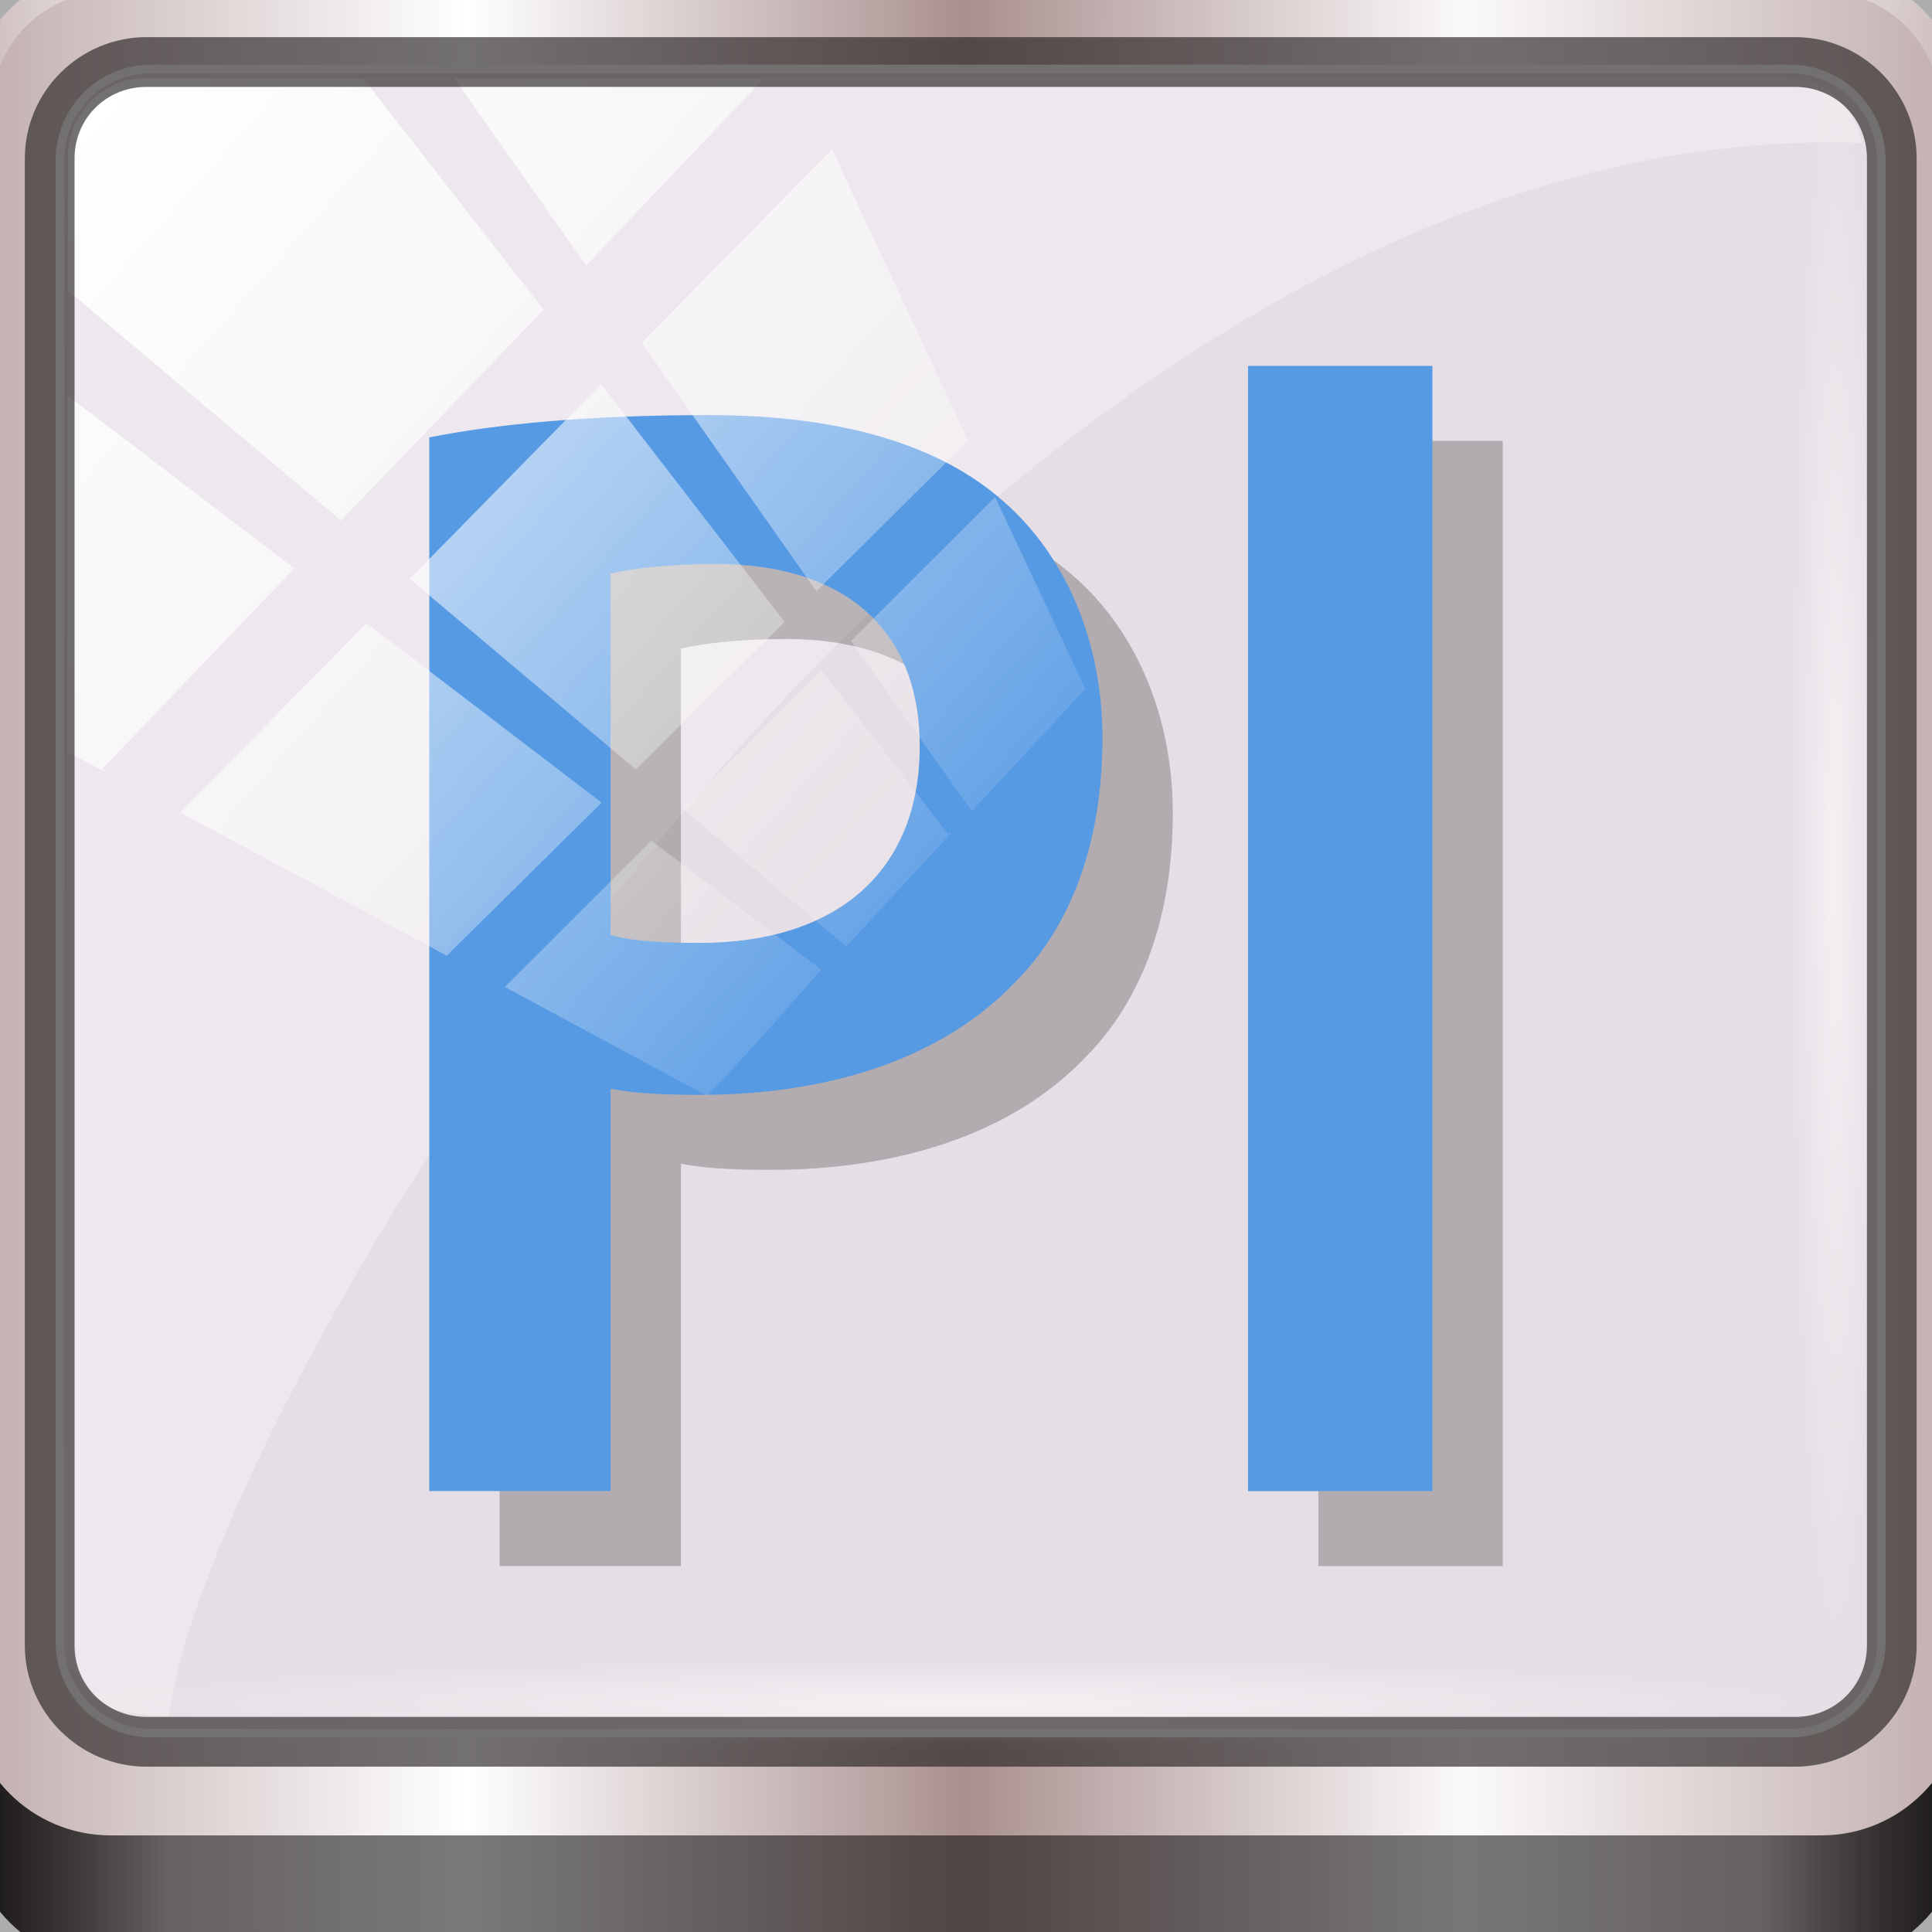
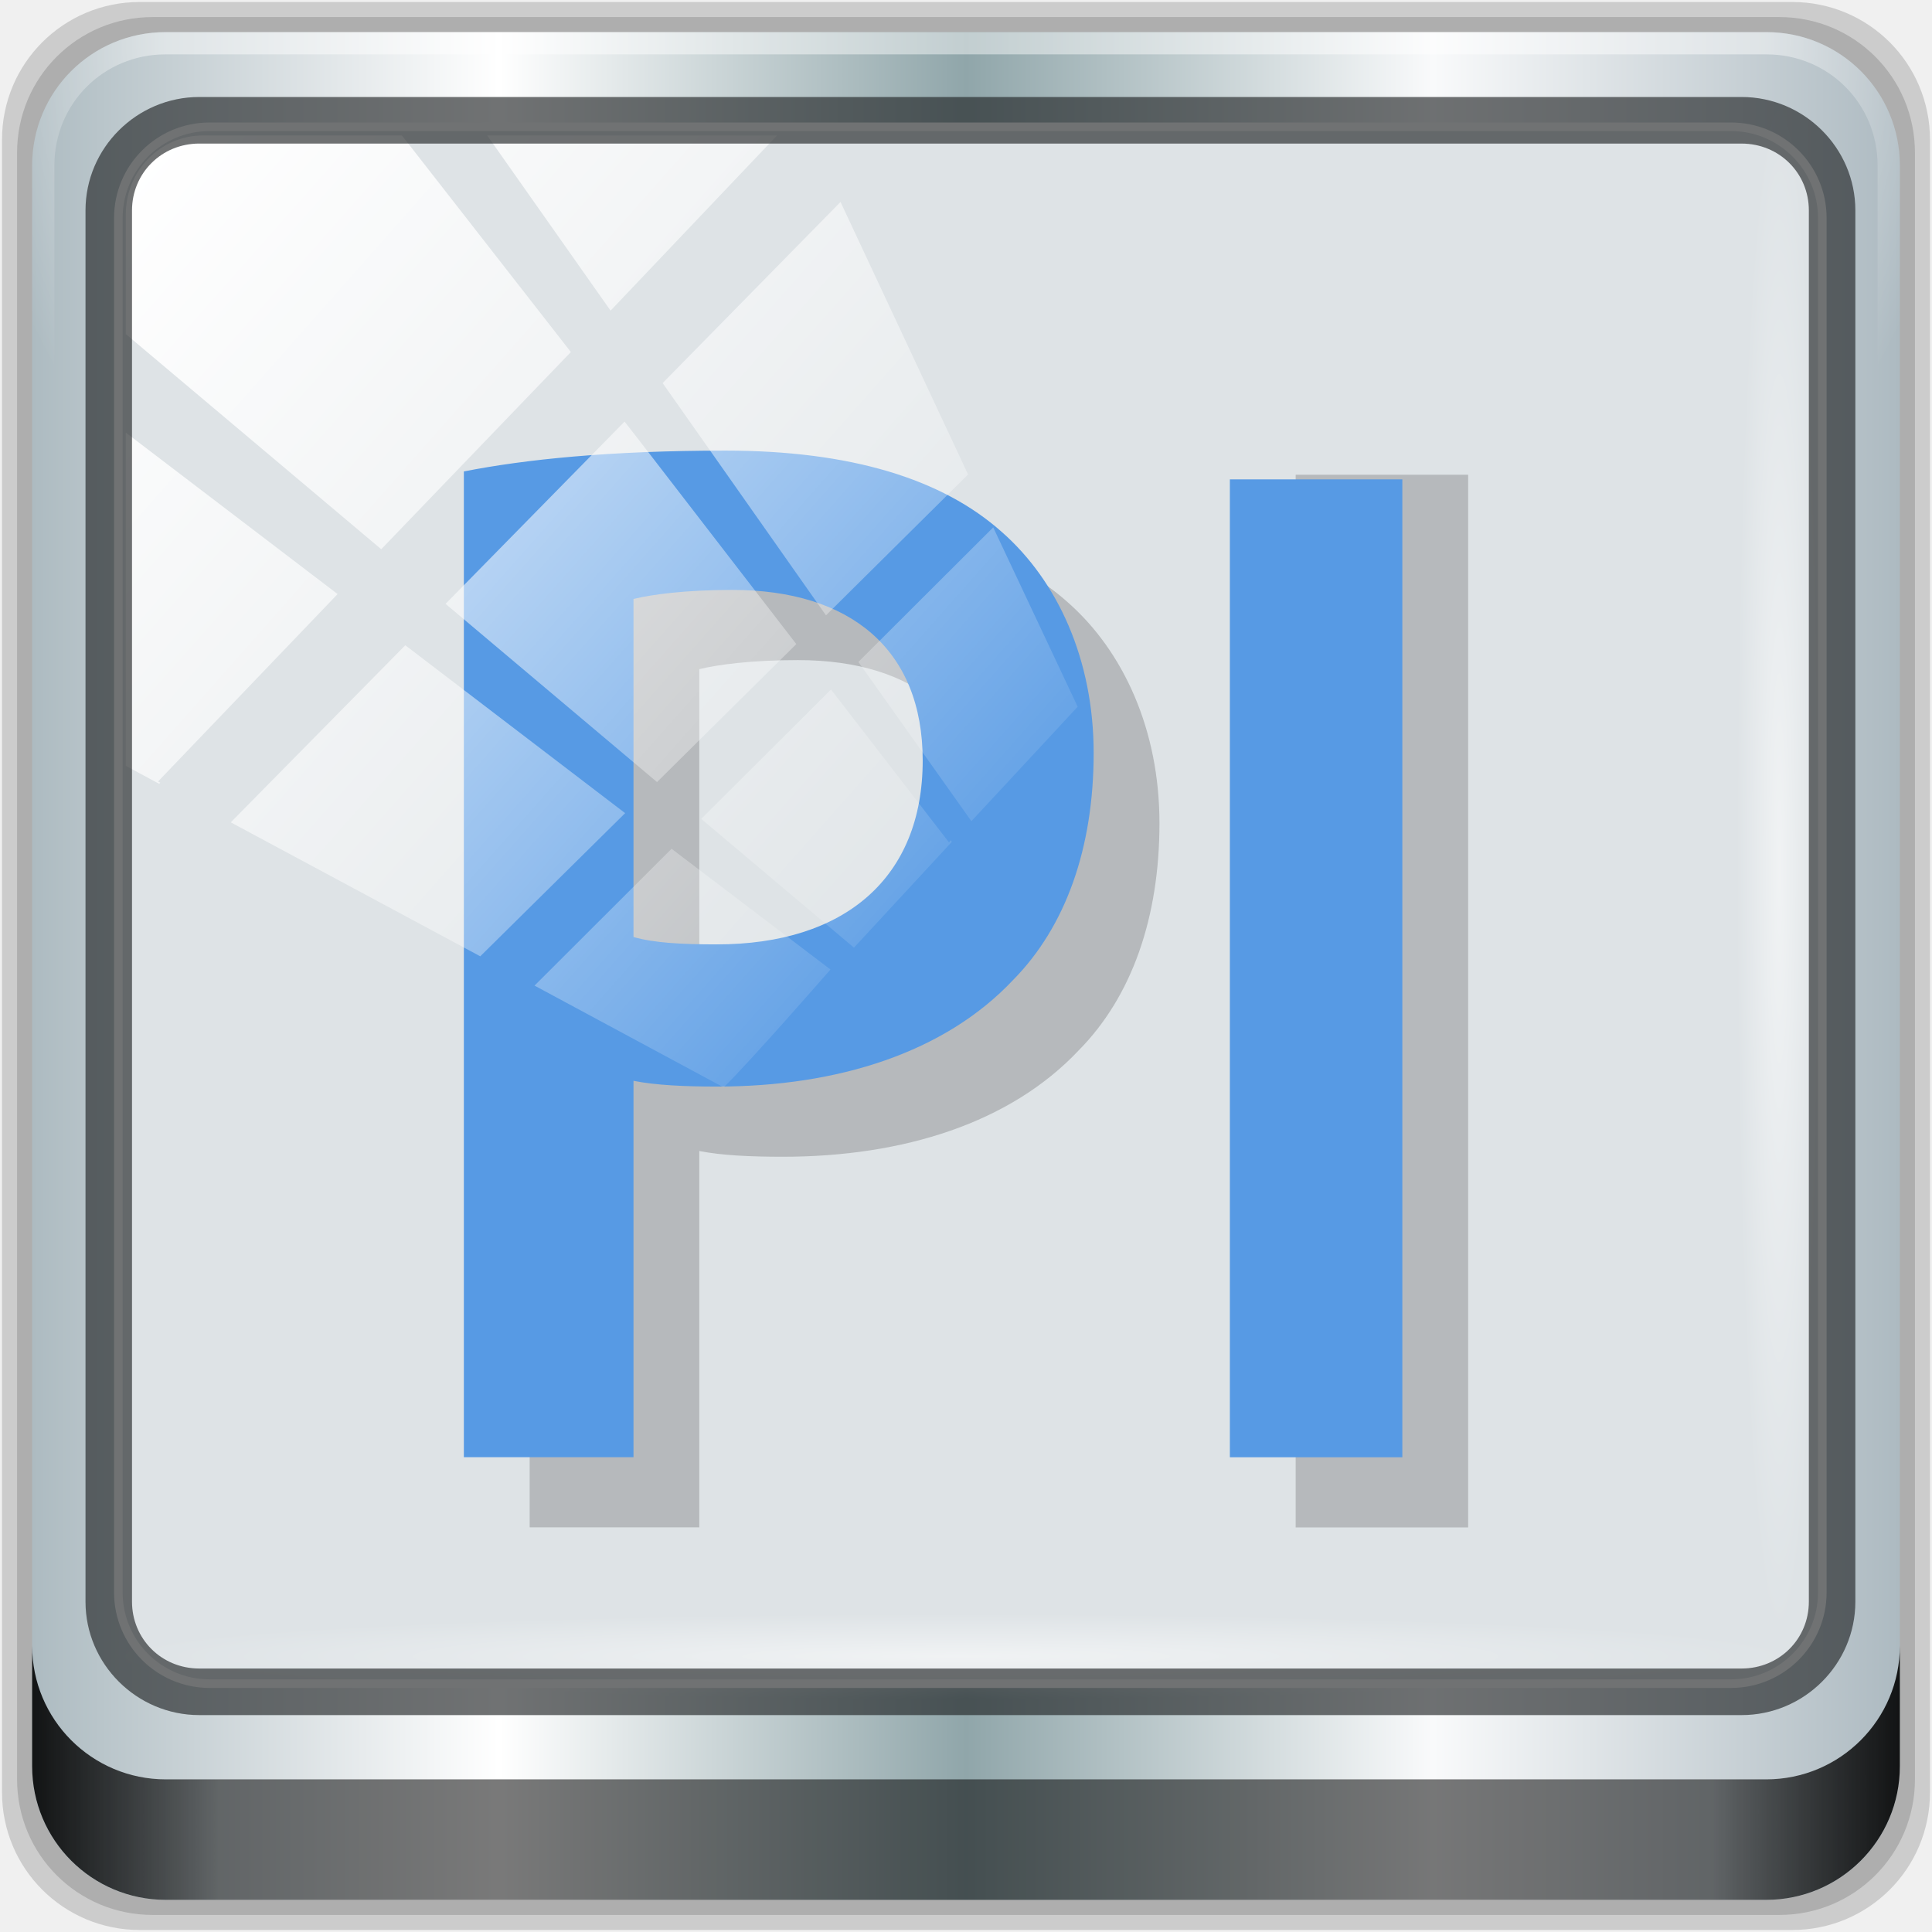
<svg xmlns="http://www.w3.org/2000/svg" xmlns:xlink="http://www.w3.org/1999/xlink" viewBox="0 0 96 96" version="1.1" id="svg61" width="96" height="96">
  <defs id="defs7">
    <linearGradient id="linearGradient3764" x1="1" x2="47" gradientUnits="userSpaceOnUse" gradientTransform="rotate(-90,24,24)">
      <stop style="stop-color:#2d3a7b;stop-opacity:1" id="stop2" />
      <stop offset="1" style="stop-color:#334189;stop-opacity:1" id="stop4" />
    </linearGradient>
    <linearGradient gradientTransform="rotate(-90,24,24)" gradientUnits="userSpaceOnUse" x2="47" x1="1" id="linearGradient3764-3">
      <stop id="stop7" style="stop-color:#505050;stop-opacity:1" />
      <stop id="stop9" style="stop-color:#5a5a5a;stop-opacity:1" offset="1" />
    </linearGradient>
    <radialGradient gradientTransform="translate(-56.33898,76.67797)" gradientUnits="userSpaceOnUse" r="8" cy="23" cx="31" id="radialGradient4187">
      <stop id="stop12" style="stop-color:#e36b5d;stop-opacity:1" />
      <stop id="stop14" style="stop-color:#e05b4c;stop-opacity:1" offset="1" />
    </radialGradient>
    <radialGradient gradientTransform="translate(-56.33898,76.67797)" gradientUnits="userSpaceOnUse" r="8" cy="29" cx="22" id="radialGradient4195">
      <stop id="stop17" style="stop-color:#7070d0;stop-opacity:1" />
      <stop id="stop19" style="stop-color:#6161cb;stop-opacity:1" offset="1" />
    </radialGradient>
    <radialGradient gradientTransform="translate(-56.33898,76.67797)" gradientUnits="userSpaceOnUse" r="8" cy="19" cx="20" id="radialGradient4203">
      <stop id="stop22" style="stop-color:#32e647;stop-opacity:1" />
      <stop id="stop24" style="stop-color:#20e437;stop-opacity:1" offset="1" />
    </radialGradient>
-     <linearGradient y2="47" x2="90" y1="47" x1="6" gradientTransform="matrix(1.107143,0,0,1.107143,2.9011,-18.70127)" gradientUnits="userSpaceOnUse" id="linearGradient4071" xlink:href="#linearGradient6139-0" />
+     <linearGradient y2="47" x2="90" y1="47" x1="6" gradientTransform="matrix(1.023643,0,0,1.023643,10.52919,-18.39691)" gradientUnits="userSpaceOnUse" id="linearGradient4071" xlink:href="#linearGradient6139-0" />
    <linearGradient id="linearGradient6139-0">
-       <stop style="stop-color:#c1adad;stop-opacity:1;" offset="0" id="stop6141-2" />
+       <stop style="stop-color:#adbbc1;stop-opacity:1" offset="0" id="stop6141-2" />
      <stop id="stop6151-0" offset="0.25" style="stop-color:#ffffff;stop-opacity:1;" />
-       <stop id="stop6147-1" offset="0.5" style="stop-color:#aa9090;stop-opacity:1;" />
-       <stop style="stop-color:#fbf9f9;stop-opacity:1;" offset="0.75" id="stop6149-4" />
-       <stop style="stop-color:#c1adad;stop-opacity:1;" offset="1" id="stop6143-4" />
+       <stop id="stop6147-1" offset="0.5" style="stop-color:#90a6aa;stop-opacity:1" />
+       <stop style="stop-color:#f9fafb;stop-opacity:1" offset="0.75" id="stop6149-4" />
+       <stop style="stop-color:#adbac1;stop-opacity:1" offset="1" id="stop6143-4" />
    </linearGradient>
    <linearGradient id="linearGradient556">
      <stop offset="0" style="stop-color:#ffffff;stop-opacity:1" id="stop557" />
      <stop offset="1" style="stop-color:#d2d2d2;stop-opacity:1;" id="stop558" />
    </linearGradient>
    <radialGradient xlink:href="#linearGradient4091-0-3-0-7" id="radialGradient7430-4" gradientUnits="userSpaceOnUse" gradientTransform="matrix(-1.072173,0,0,-0.8750202,199.4643,-19.12555)" cx="48" cy="-27" fx="48" fy="-27" r="42" />
    <linearGradient id="linearGradient4091-0-3-0-7">
      <stop id="stop4093-3-6-4-2" offset="0" style="stop-color:#ffffff;stop-opacity:1;" />
      <stop style="stop-color:#ffffff;stop-opacity:1;" offset="0.8" id="stop4099-6-1-8-3" />
      <stop id="stop4095-1-0-7-9" offset="1" style="stop-color:#ffffff;stop-opacity:0;" />
    </linearGradient>
-     <linearGradient gradientUnits="userSpaceOnUse" y2="88.172" x2="94.5" y1="88.172" x1="1.5" id="linearGradient4129" xlink:href="#linearGradient3832-0-6-1-1" gradientTransform="translate(8.043956,-14.66556)" />
+     <linearGradient gradientUnits="userSpaceOnUse" y2="88.172" x2="94.5" y1="88.172" x1="1.5" id="linearGradient4129" xlink:href="#linearGradient3832-0-6-1-1" gradientTransform="matrix(0.924581,0,0,0.924581,15.28418,-14.66556)" />
    <linearGradient id="linearGradient3832-0-6-1-1">
      <stop id="stop3834-6-3-7-1" offset="0" style="stop-color:#000000;stop-opacity:1;" />
      <stop style="stop-color:#000000;stop-opacity:0.588;" offset="0.1" id="stop3872-2-4" />
      <stop id="stop3844-6-2-7-6" offset="0.9" style="stop-color:#000000;stop-opacity:0.588;" />
      <stop id="stop3836-5-0-2-9" offset="1" style="stop-color:#000000;stop-opacity:1;" />
    </linearGradient>
-     <radialGradient xlink:href="#linearGradient3737" id="radialGradient7462-1" gradientUnits="userSpaceOnUse" gradientTransform="matrix(0.9751338,0,0,0.04919072,41.94265,65.50114)" cx="13.948" cy="44.893" fx="13.948" fy="44.893" r="43.199" />
+     <radialGradient xlink:href="#linearGradient3737" id="radialGradient7462-1" gradientUnits="userSpaceOnUse" gradientTransform="matrix(0.9015902,0,0,0.04548081,46.62627,59.45504)" cx="13.948" cy="44.893" fx="13.948" fy="44.893" r="43.199" />
    <linearGradient id="linearGradient3737">
      <stop id="stop3739" style="stop-color:#ffffff;stop-opacity:1" offset="0" />
      <stop id="stop3741" style="stop-color:#ffffff;stop-opacity:0" offset="1" />
    </linearGradient>
-     <radialGradient xlink:href="#linearGradient3737" id="radialGradient7464-8" gradientUnits="userSpaceOnUse" gradientTransform="matrix(0.8883266,0,0,0.04919072,16.06893,-98.75226)" cx="13.948" cy="44.893" fx="13.948" fy="44.893" r="43.199" />
+     <radialGradient xlink:href="#linearGradient3737" id="radialGradient7464-8" gradientUnits="userSpaceOnUse" gradientTransform="matrix(0.8213299,0,0,0.04548081,13.75097,-99.15136)" cx="13.948" cy="44.893" fx="13.948" fy="44.893" r="43.199" />
    <linearGradient y2="7.017" x2="45.448" y1="92.54" x1="45.448" gradientTransform="scale(1.005865,0.994169)" gradientUnits="userSpaceOnUse" id="linearGradient4740" xlink:href="#ButtonShadow" />
    <linearGradient x1="45.448" y1="92.54" x2="45.448" y2="7.017" id="ButtonShadow" gradientUnits="userSpaceOnUse" gradientTransform="scale(1.005865,0.994169)">
      <stop id="stop3750" style="stop-color:#000000;stop-opacity:1" offset="0" />
      <stop id="stop3752" style="stop-color:#000000;stop-opacity:0.588" offset="1" />
    </linearGradient>
    <filter style="color-interpolation-filters:sRGB" id="filter3174-3-13">
      <feGaussianBlur stdDeviation="1.71" id="feGaussianBlur3176-6-1" />
    </filter>
    <linearGradient y2="14.514" x2="50.528" y1="-28.642" x1="2.771" gradientUnits="userSpaceOnUse" id="linearGradient4767" xlink:href="#linearGradient3737" />
    <clipPath id="clipPath4156-4-2" clipPathUnits="userSpaceOnUse">
      <path id="path4158-0-4" d="m 27.046,-55.695 -14.214,13.321 h 0.061 l 15.653,21.771 10.231,-10.546 C 38.562,-32.302 27.468,-54.819 27.046,-55.695 Z M 9.647,-39.383 -5.241,-25.321 15.988,-7.806 26.372,-18.383 Z m 31.491,12.951 -9.741,9.714 8.945,12.458 7.781,-7.555 z m -49.84,4.379 -13.754,12.982 26.283,13.846 0.061,-0.062 -0.123,-0.062 L 13.599,-5.401 -8.702,-22.053 Z m 38.015,7.401 -9.803,9.775 11.579,9.559 7.628,-7.401 -8.669,-11.009 z m 20.187,5.674 -7.383,7.216 6.188,8.542 5.82,-6.137 z m -32.195,6.322 -9.557,9.498 13.662,7.185 7.934,-7.678 z m 23.312,2.374 -7.107,6.938 8.363,6.907 5.361,-5.674 -0.061,-0.092 -0.092,0.123 -6.464,-8.203 z m -8.73,8.542 -7.505,7.339 10.354,5.458 c 1.397,-1.321 5.675,-6.123 5.851,-6.322 z" style="opacity:0.6;fill:#ffffff;fill-opacity:1;stroke:none" />
    </clipPath>
    <filter style="color-interpolation-filters:sRGB" id="filter3174-53">
      <feGaussianBlur stdDeviation="1.71" id="feGaussianBlur3176-1" />
    </filter>
    <filter style="color-interpolation-filters:sRGB" id="filter3174">
      <feGaussianBlur id="feGaussianBlur3176" stdDeviation="1.71" />
    </filter>
    <radialGradient gradientTransform="translate(-56.33898,76.67797)" gradientUnits="userSpaceOnUse" r="8" cy="19" cx="20" id="radialGradient4203-3">
      <stop id="stop22-6" style="stop-color:#32e647;stop-opacity:1" />
      <stop id="stop24-7" style="stop-color:#20e437;stop-opacity:1" offset="1" />
    </radialGradient>
    <radialGradient gradientTransform="translate(-56.33898,76.67797)" gradientUnits="userSpaceOnUse" r="8" cy="23" cx="31" id="radialGradient4187-5">
      <stop id="stop12-3" style="stop-color:#e36b5d;stop-opacity:1" />
      <stop id="stop14-5" style="stop-color:#e05b4c;stop-opacity:1" offset="1" />
    </radialGradient>
    <radialGradient gradientTransform="translate(-56.33898,76.67797)" gradientUnits="userSpaceOnUse" r="8" cy="29" cx="22" id="radialGradient4195-6">
      <stop id="stop17-2" style="stop-color:#7070d0;stop-opacity:1" />
      <stop id="stop19-9" style="stop-color:#6161cb;stop-opacity:1" offset="1" />
    </radialGradient>
    <linearGradient xlink:href="#ButtonShadow" id="linearGradient4746" gradientUnits="userSpaceOnUse" gradientTransform="scale(1.005865,0.994169)" x1="45.448" y1="92.54" x2="45.448" y2="7.017" />
    <linearGradient xlink:href="#ButtonShadow" id="linearGradient4748" gradientUnits="userSpaceOnUse" gradientTransform="scale(1.005865,0.994169)" x1="45.448" y1="92.54" x2="45.448" y2="7.017" />
  </defs>
  <g id="g4744" transform="matrix(1.066667,0,0,1.066667,-3.200002,-3.200002)">
    <g id="g4704">
      <g id="g6902">
        <g id="layer1-2" transform="translate(-1e-6,32)">
          <g id="g7390-7" transform="translate(-8.043958,-17.33444)">
-             <path id="path3288-3" d="M 97.187,-14.666 H 14.901 c -3.799,0 -6.857,3.058 -6.857,6.857 V 74.477 c 0,3.799 3.058,6.857 6.857,6.857 h 82.286 c 3.799,0 6.857,-3.058 6.857,-6.857 V -7.808 c 0,-3.799 -3.058,-6.857 -6.857,-6.857 z" style="display:inline;opacity:0.15;fill:#000000;fill-opacity:1;fill-rule:nonzero;stroke:none" />
-             <path style="display:inline;opacity:0.15;fill:#000000;fill-opacity:1;fill-rule:nonzero;stroke:none" d="M 96.544,-13.916 H 15.544 c -3.739,0 -6.75,3.01 -6.75,6.75 V 73.834 c 0,3.74 3.011,6.75 6.75,6.75 h 81 c 3.74,0 6.75,-3.01 6.75,-6.75 V -7.166 c 0,-3.739 -3.01,-6.75 -6.75,-6.75 z" id="path4085-3" />
-             <path id="rect4251-1-75" d="M 95.901,-13.166 H 16.187 c -3.68,0 -6.643,2.963 -6.643,6.643 V 73.192 c 0,3.68 2.963,6.643 6.643,6.643 h 79.714 c 3.68,0 6.643,-2.963 6.643,-6.643 V -6.523 c 0,-3.68 -2.963,-6.643 -6.643,-6.643 z" style="display:inline;fill:url(#linearGradient4071);fill-opacity:1;fill-rule:nonzero;stroke:none" />
-             <rect style="fill:#e6dee5;fill-opacity:1;stroke:#ffffff;stroke-width:0.4;stroke-linecap:round;stroke-linejoin:round;stroke-miterlimit:4;stroke-dasharray:none;stroke-dashoffset:0;stroke-opacity:1" id="rect4301-6" width="84.846" height="77.52" x="5.793" y="6.213" ry="4.25" transform="translate(8.043958,-14.66556)" />
-             <g transform="matrix(1.107143,0,0,1.107143,-107.8132,-18.1477)" id="g3272-1">
-               <path style="display:inline;opacity:0.45;fill:url(#radialGradient7430-4);fill-opacity:1;fill-rule:nonzero;stroke:none" d="m 112,4.5 c -3.324,0 -6,2.676 -6,6 v 15 h 1 v -15 c 0,-2.787 2.213,-5 5,-5 h 72 c 2.787,0 5,2.213 5,5 v 15 h 1 v -15 c 0,-3.324 -2.676,-6 -6,-6 z" id="path4236-5-3" />
-             </g>
-             <path id="path4118-34" d="m 9.544,67.178 v 6 c 0,3.68 2.976,6.656 6.656,6.656 h 79.688 c 3.68,0 6.656,-2.976 6.656,-6.656 v -6 c 0,3.68 -2.976,6.656 -6.656,6.656 h -79.688 c -3.68,0 -6.656,-2.976 -6.656,-6.656 z" style="display:inline;opacity:0.891;fill:url(#linearGradient4129);fill-opacity:1;fill-rule:nonzero;stroke:none" />
-             <rect ry="4.25" rx="0" y="65.584" x="13.419" height="4.25" width="84.25" id="rect4131-2" style="opacity:0.55;fill:url(#radialGradient7462-1);fill-opacity:1;stroke:none" />
-             <rect transform="rotate(90)" style="opacity:0.55;fill:url(#radialGradient7464-8);fill-opacity:1;stroke:none" id="rect4141-66" width="76.75" height="4.25" x="-9.916" y="-98.669" rx="0" ry="4.25" />
            <g id="g4615-6" transform="translate(251.288,-104.8973)">
              <g style="display:none" id="layer2-8-6">
                <rect style="opacity:0.9;fill:url(#linearGradient4746);fill-opacity:1;fill-rule:nonzero;stroke:none;filter:url(#filter3174-3-13)" id="rect3745-9-2" y="7" x="5" ry="6" rx="6" height="85" width="86" />
              </g>
            </g>
-             <path id="rect4190-1" d="m 17.816,-8.022 c -1.993,0 -3.604,1.649 -3.609,3.684 L 14.059,65.624 c 1.914,2.521 1.665,2.411 4.852,2.679 1.804,-14.861 36.499,-73.336 77.418,-73.336 0.488,0 0.963,0.02 1.449,0.029 -0.303,-1.718 -1.751,-3.017 -3.524,-3.017 z" style="opacity:0.3;fill:#ffffff;fill-opacity:1;stroke:none" />
-             <g transform="matrix(1.132817,0,0,1.132817,97.95379,-44.08112)" id="g4562">
-               <g transform="matrix(2.89237,0,0,3.084746,-108.2381,-5.694915)" id="g39">
-                 <g id="g37">
-                   <g id="g35" transform="translate(1,1)">
-                     <g id="g33" style="opacity:0.23">
-                       <g id="g31">
-                         <g id="g25">
-                           <g id="g23">
-                             <path id="path21" style="fill:#000000;fill-opacity:1;fill-rule:nonzero;stroke:none" d="m 17,16.949 v 14.05 h 2.578 v -5.363 c 0.336,0.063 0.781,0.082 1.266,0.082 1.84,0 3.465,-0.484 4.504,-1.52 0.801,-0.762 1.223,-1.883 1.223,-3.234 0,-1.328 -0.547,-2.449 -1.395,-3.148 -0.906,-0.758 -2.301,-1.16 -4.203,-1.16 -1.754,0 -3.043,0.125 -3.973,0.297 m 2.578,6.633 V 18.77 c 0.277,-0.063 0.781,-0.129 1.5,-0.129 1.797,0 2.895,0.848 2.895,2.43 0,1.672 -1.184,2.621 -3.129,2.621 -0.527,0 -0.949,-0.02 -1.266,-0.105" />
+             <g id="g955" transform="matrix(1.01186,0,0,1.01186,-4.327745,3.267691)" style="stroke-width:0.988">
+               <path style="display:inline;opacity:0.15;fill:#000000;fill-opacity:1;fill-rule:nonzero;stroke:none;stroke-width:0.988" d="M 97.704,-14.666 H 21.624 c -3.512,0 -6.34,2.828 -6.34,6.34 V 67.754 c 0,3.512 2.828,6.34 6.34,6.34 h 76.08 c 3.512,0 6.34,-2.828 6.34,-6.34 V -8.326 c 0,-3.512 -2.828,-6.34 -6.34,-6.34 z" id="path3288-3" />
+               <path id="path4085-3" d="M 97.11,-13.972 H 22.219 c -3.457,0 -6.241,2.783 -6.241,6.241 V 67.16 c 0,3.457 2.783,6.241 6.241,6.241 H 97.11 c 3.457,0 6.241,-2.783 6.241,-6.241 V -7.731 c 0,-3.457 -2.783,-6.241 -6.241,-6.241 z" style="display:inline;opacity:0.15;fill:#000000;fill-opacity:1;fill-rule:nonzero;stroke:none;stroke-width:0.988" />
+               <path style="display:inline;fill:url(#linearGradient4071);fill-opacity:1;fill-rule:nonzero;stroke:none;stroke-width:0.988" d="M 96.515,-13.279 H 22.813 c -3.403,0 -6.142,2.739 -6.142,6.142 V 66.565 c 0,3.403 2.739,6.142 6.142,6.142 h 73.702 c 3.403,0 6.142,-2.739 6.142,-6.142 V -7.137 c 0,-3.403 -2.739,-6.142 -6.142,-6.142 z" id="rect4251-1-75" />
+               <rect rx="4.2" ry="4.2" y="-8.921" x="20.64" height="71.674" width="78.447" id="rect4301-6" style="fill:#dee3e6;fill-opacity:1;stroke:#ffffff;stroke-width:0.395;stroke-linecap:round;stroke-linejoin:round;stroke-miterlimit:4;stroke-dasharray:none;stroke-dashoffset:0;stroke-opacity:1" />
+               <g style="stroke-width:1.069" id="g3272-1" transform="matrix(1.023643,0,0,1.023643,-91.83511,-17.88508)">
+                 <path id="path4236-5-3" d="m 112,4.5 c -3.324,0 -6,2.676 -6,6 v 15 h 1 v -15 c 0,-2.787 2.213,-5 5,-5 h 72 c 2.787,0 5,2.213 5,5 v 15 h 1 v -15 c 0,-3.324 -2.676,-6 -6,-6 z" style="display:inline;opacity:0.45;fill:url(#radialGradient7430-4);fill-opacity:1;fill-rule:nonzero;stroke:none;stroke-width:1.069" />
+               </g>
+               <path style="display:inline;opacity:0.891;fill:url(#linearGradient4129);fill-opacity:1;fill-rule:nonzero;stroke:none;stroke-width:0.988" d="m 16.671,61.006 v 5.547 c 0,3.403 2.752,6.154 6.154,6.154 h 73.678 c 3.403,0 6.154,-2.752 6.154,-6.154 v -5.547 c 0,3.403 -2.752,6.154 -6.154,6.154 H 22.825 c -3.403,0 -6.154,-2.752 -6.154,-6.154 z" id="path4118-34" />
+               <rect style="opacity:0.55;fill:url(#radialGradient7462-1);fill-opacity:1;stroke:none;stroke-width:0.988" id="rect4131-2" width="77.896" height="3.929" x="20.254" y="59.532" rx="4.2" ry="4.2" />
+               <rect ry="4.2" rx="4.2" y="-99.074" x="-10.274" height="3.929" width="70.962" id="rect4141-66" style="opacity:0.55;fill:url(#radialGradient7464-8);fill-opacity:1;stroke:none;stroke-width:0.988" transform="rotate(90)" />
+               <g style="stroke-width:1.069" id="g4562" transform="matrix(1.047381,0,0,1.047381,98.4131,-41.86263)">
+                 <g style="stroke-width:1.069;fill:#2b2b2b;fill-opacity:1;stroke:none;stroke-opacity:1" id="g39" transform="matrix(2.89237,0,0,3.084746,-108.2381,-5.694915)">
+                   <g style="stroke-width:1.069;fill:#2b2b2b;fill-opacity:1;stroke:none;stroke-opacity:1" id="g37">
+                     <g style="stroke-width:1.069;fill:#2b2b2b;fill-opacity:1;stroke:none;stroke-opacity:1" transform="translate(1,1)" id="g35">
+                       <g style="opacity:0.23;stroke-width:1.069;fill:#2b2b2b;fill-opacity:1;stroke:none;stroke-opacity:1" id="g33">
+                         <g style="stroke-width:1.069;fill:#2b2b2b;fill-opacity:1;stroke:none;stroke-opacity:1" id="g31">
+                           <g style="stroke-width:1.069;fill:#2b2b2b;fill-opacity:1;stroke:none;stroke-opacity:1" id="g25">
+                             <g style="stroke-width:1.069;fill:#2b2b2b;fill-opacity:1;stroke:none;stroke-opacity:1" id="g23">
+                               <path d="m 17,16.949 v 14.05 h 2.578 v -5.363 c 0.336,0.063 0.781,0.082 1.266,0.082 1.84,0 3.465,-0.484 4.504,-1.52 0.801,-0.762 1.223,-1.883 1.223,-3.234 0,-1.328 -0.547,-2.449 -1.395,-3.148 -0.906,-0.758 -2.301,-1.16 -4.203,-1.16 -1.754,0 -3.043,0.125 -3.973,0.297 m 2.578,6.633 V 18.77 c 0.277,-0.063 0.781,-0.129 1.5,-0.129 1.797,0 2.895,0.848 2.895,2.43 0,1.672 -1.184,2.621 -3.129,2.621 -0.527,0 -0.949,-0.02 -1.266,-0.105" style="fill:#2b2b2b;fill-opacity:1;fill-rule:nonzero;stroke:none;stroke-width:1.069;stroke-opacity:1" id="path21" />
+                             </g>
                          </g>
-                         </g>
-                         <g id="g29">
-                           <path id="path27" style="fill:#000000;fill-opacity:1;fill-rule:nonzero;stroke:none" d="m 28.641,31 h 2.621 V 16 h -2.621 m 0,15" />
+                           <g style="stroke-width:1.069;fill:#2b2b2b;fill-opacity:1;stroke:none;stroke-opacity:1" id="g29">
+                             <path d="m 28.641,31 h 2.621 V 16 h -2.621 m 0,15" style="fill:#2b2b2b;fill-opacity:1;fill-rule:nonzero;stroke:none;stroke-width:1.069;stroke-opacity:1" id="path27" />
+                           </g>
                        </g>
                      </g>
                    </g>
                  </g>
                </g>
-               </g>
-               <g transform="matrix(2.89237,0,0,3.084746,-108.2381,-5.694915)" id="g55" style="fill:#579ae4;fill-opacity:1">
-                 <g id="g53" style="fill:#579ae4;fill-opacity:1">
-                   <g id="g51" style="fill:#579ae4;fill-opacity:1">
-                     <g id="g45" style="fill:#579ae4;fill-opacity:1">
-                       <g id="g43" style="fill:#579ae4;fill-opacity:1">
-                         <path id="path41" style="fill:#579ae4;fill-opacity:1;fill-rule:nonzero;stroke:none" d="m 17,16.949 v 14.05 h 2.578 v -5.363 c 0.336,0.063 0.781,0.082 1.266,0.082 1.84,0 3.465,-0.484 4.504,-1.52 0.801,-0.762 1.223,-1.883 1.223,-3.234 0,-1.328 -0.547,-2.449 -1.395,-3.148 -0.906,-0.758 -2.301,-1.16 -4.203,-1.16 -1.754,0 -3.043,0.125 -3.973,0.297 m 2.578,6.633 V 18.77 c 0.277,-0.063 0.781,-0.129 1.5,-0.129 1.797,0 2.895,0.848 2.895,2.43 0,1.672 -1.184,2.621 -3.129,2.621 -0.527,0 -0.949,-0.02 -1.266,-0.105" />
+                 <g style="fill:#579ae4;fill-opacity:1;stroke-width:1.069" id="g55" transform="matrix(2.89237,0,0,3.084746,-108.2381,-5.694915)">
+                   <g style="fill:#579ae4;fill-opacity:1;stroke-width:1.069" id="g53">
+                     <g style="fill:#579ae4;fill-opacity:1;stroke-width:1.069" id="g51">
+                       <g style="fill:#579ae4;fill-opacity:1;stroke-width:1.069" id="g45">
+                         <g style="fill:#579ae4;fill-opacity:1;stroke-width:1.069" id="g43">
+                           <path d="m 17,16.949 v 14.05 h 2.578 v -5.363 c 0.336,0.063 0.781,0.082 1.266,0.082 1.84,0 3.465,-0.484 4.504,-1.52 0.801,-0.762 1.223,-1.883 1.223,-3.234 0,-1.328 -0.547,-2.449 -1.395,-3.148 -0.906,-0.758 -2.301,-1.16 -4.203,-1.16 -1.754,0 -3.043,0.125 -3.973,0.297 m 2.578,6.633 V 18.77 c 0.277,-0.063 0.781,-0.129 1.5,-0.129 1.797,0 2.895,0.848 2.895,2.43 0,1.672 -1.184,2.621 -3.129,2.621 -0.527,0 -0.949,-0.02 -1.266,-0.105" style="fill:#579ae4;fill-opacity:1;fill-rule:nonzero;stroke:none;stroke-width:1.069" id="path41" />
+                         </g>
                      </g>
-                     </g>
-                     <g id="g49" style="fill:#579ae4;fill-opacity:1">
-                       <path id="path47" style="fill:#579ae4;fill-opacity:1;fill-rule:nonzero;stroke:none" d="m 28.641,31 h 2.621 V 16 h -2.621 m 0,15" />
+                       <g style="fill:#579ae4;fill-opacity:1;stroke-width:1.069" id="g49">
+                         <path d="m 28.641,31 h 2.621 V 17.066 H 28.641 M 28.641,31" style="fill:#579ae4;fill-opacity:1;fill-rule:nonzero;stroke:none;stroke-width:1.069" id="path47" />
+                       </g>
                    </g>
                  </g>
                </g>
              </g>
+               <rect transform="matrix(0.8407258,0,0,0.8583601,19.30158,17.2277)" style="fill:url(#linearGradient4767);fill-opacity:1;stroke:none;stroke-width:1.069" id="rect4146-52" width="92" height="92" x="2" y="-30" rx="4.23" ry="4.23" clip-path="url(#clipPath4156-4-2)" />
+               <path id="path4989-2" d="m 24.368,-10.293 c -2.882,0 -5.24,2.348 -5.24,5.22 V 58.981 c 0,2.872 2.359,5.22 5.24,5.22 h 71 c 2.882,0 5.24,-2.348 5.24,-5.22 V -5.073 c 0,-2.872 -2.359,-5.22 -5.24,-5.22 z m 0,2.145 h 71 c 1.746,0 3.099,1.368 3.099,3.076 V 58.981 c 0,1.707 -1.354,3.076 -3.099,3.076 H 24.368 c -1.746,0 -3.099,-1.368 -3.099,-3.076 V -5.073 c 0,-1.707 1.354,-3.076 3.099,-3.076 z" style="color:#000000;font-style:normal;font-variant:normal;font-weight:normal;font-stretch:normal;font-size:medium;line-height:normal;font-family:Sans;-inkscape-font-specification:Sans;text-indent:0;text-align:start;text-decoration:none;text-decoration-line:none;letter-spacing:normal;word-spacing:normal;text-transform:none;writing-mode:lr-tb;direction:ltr;baseline-shift:baseline;text-anchor:start;display:inline;overflow:visible;visibility:visible;fill:#1f2224;fill-opacity:0.633;stroke:none;stroke-width:2.348;marker:none;enable-background:accumulate" />
            </g>
-             <rect clip-path="url(#clipPath4156-4-2)" ry="3.957" rx="3.957" y="-30" x="2" height="92" width="92" id="rect4146-52" style="fill:url(#linearGradient4767);fill-opacity:1;stroke:none" transform="matrix(0.9093047,0,0,0.9283773,12.38906,19.82926)" />
-             <path style="color:#000000;font-style:normal;font-variant:normal;font-weight:normal;font-stretch:normal;font-size:medium;line-height:normal;font-family:Sans;-inkscape-font-specification:Sans;text-indent:0;text-align:start;text-decoration:none;text-decoration-line:none;letter-spacing:normal;word-spacing:normal;text-transform:none;writing-mode:lr-tb;direction:ltr;baseline-shift:baseline;text-anchor:start;display:inline;overflow:visible;visibility:visible;fill:#241f1f;fill-opacity:0.633;stroke:none;stroke-width:2.376;marker:none;enable-background:accumulate" d="m 17.869,-9.936 c -3.117,0 -5.668,2.54 -5.668,5.646 V 64.988 c 0,3.106 2.551,5.646 5.668,5.646 h 76.792 c 3.117,0 5.668,-2.54 5.668,-5.646 V -4.29 c 0,-3.106 -2.551,-5.646 -5.668,-5.646 z m 0,2.319 h 76.792 c 1.888,0 3.352,1.48 3.352,3.327 V 64.988 c 0,1.846 -1.464,3.327 -3.352,3.327 H 17.869 c -1.888,0 -3.352,-1.48 -3.352,-3.327 V -4.29 c 0,-1.846 1.464,-3.327 3.352,-3.327 z" id="path4989-2" />
          </g>
        </g>
        <g style="display:none" id="layer2-0">
          <rect style="opacity:0.9;fill:url(#linearGradient4748);fill-opacity:1;fill-rule:nonzero;stroke:none;filter:url(#filter3174-53)" id="rect3745-1" y="7" x="5" ry="6" rx="6" height="85" width="86" />
        </g>
        <g id="layer5-1" />
      </g>
      <g id="layer2" style="display:none">
        <rect width="86" height="85" rx="6" ry="6" x="5" y="7" id="rect3745" style="opacity:0.9;fill:url(#linearGradient4740);fill-opacity:1;fill-rule:nonzero;stroke:none;filter:url(#filter3174)" />
      </g>
      <g id="layer1" transform="translate(-175.322,97.62712)" />
    </g>
    <g transform="translate(0,48)" id="g38">
      <g id="g40">
        
      </g>
    </g>
  </g>
</svg>
